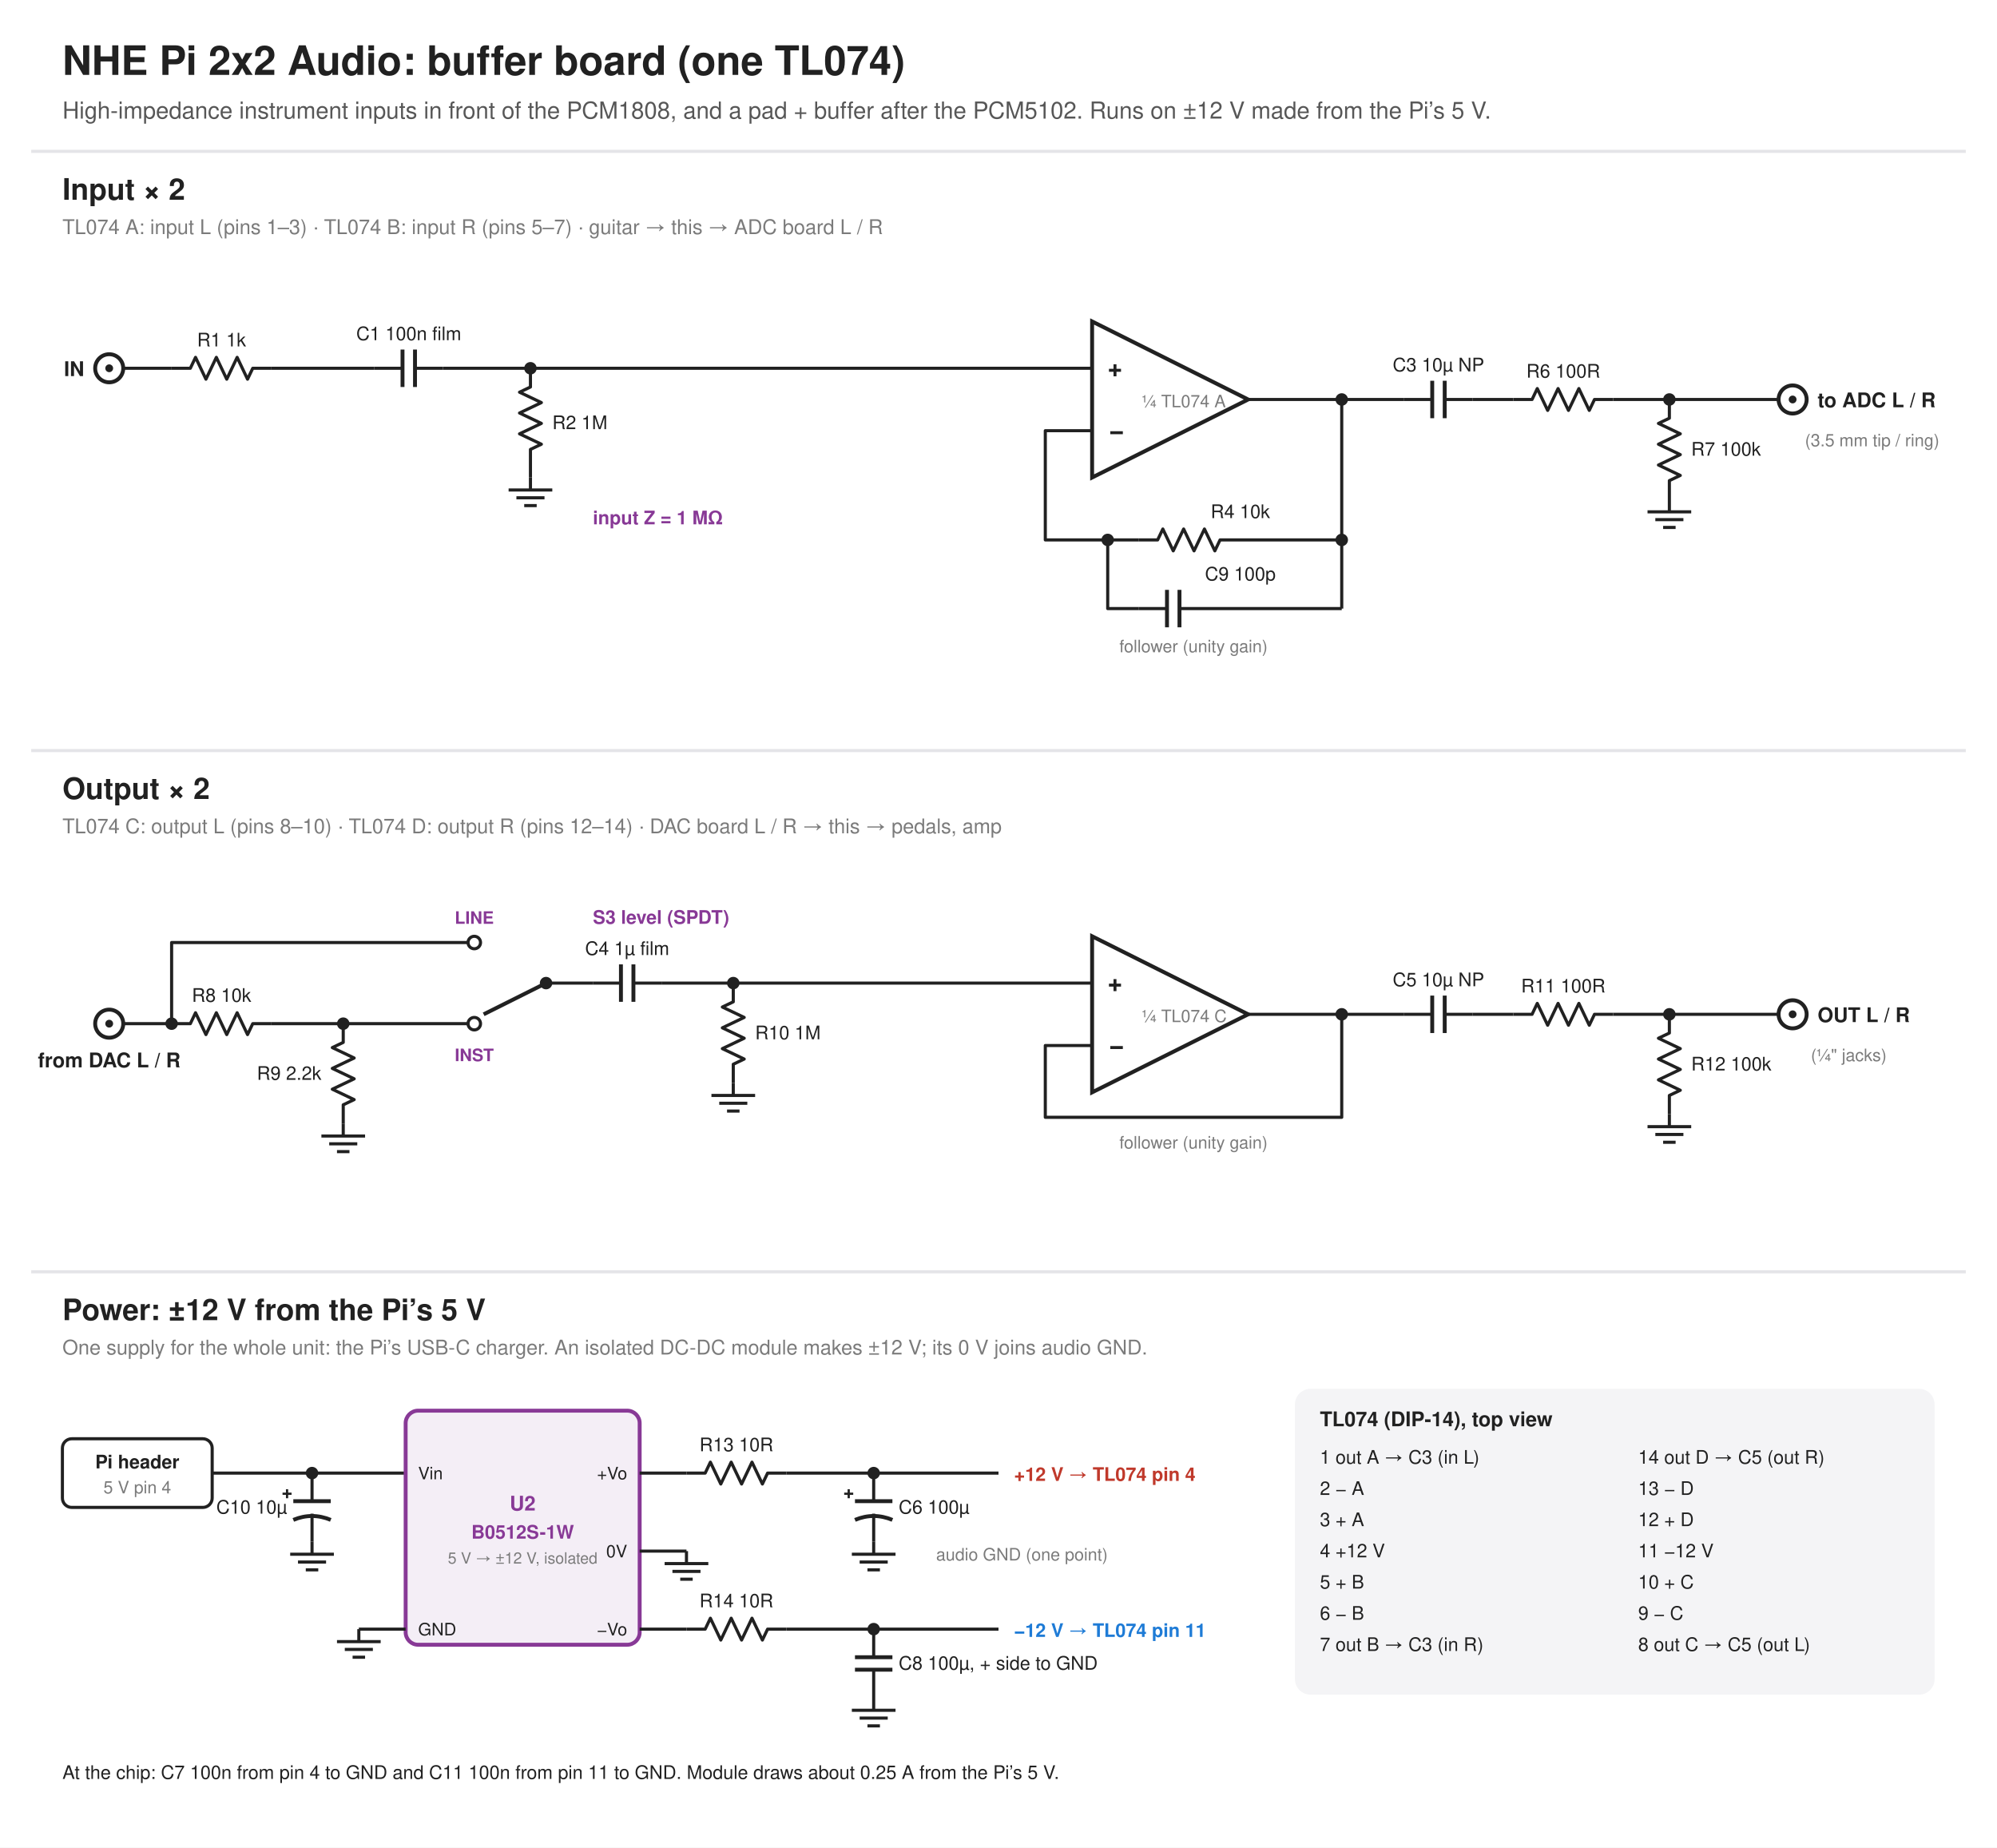
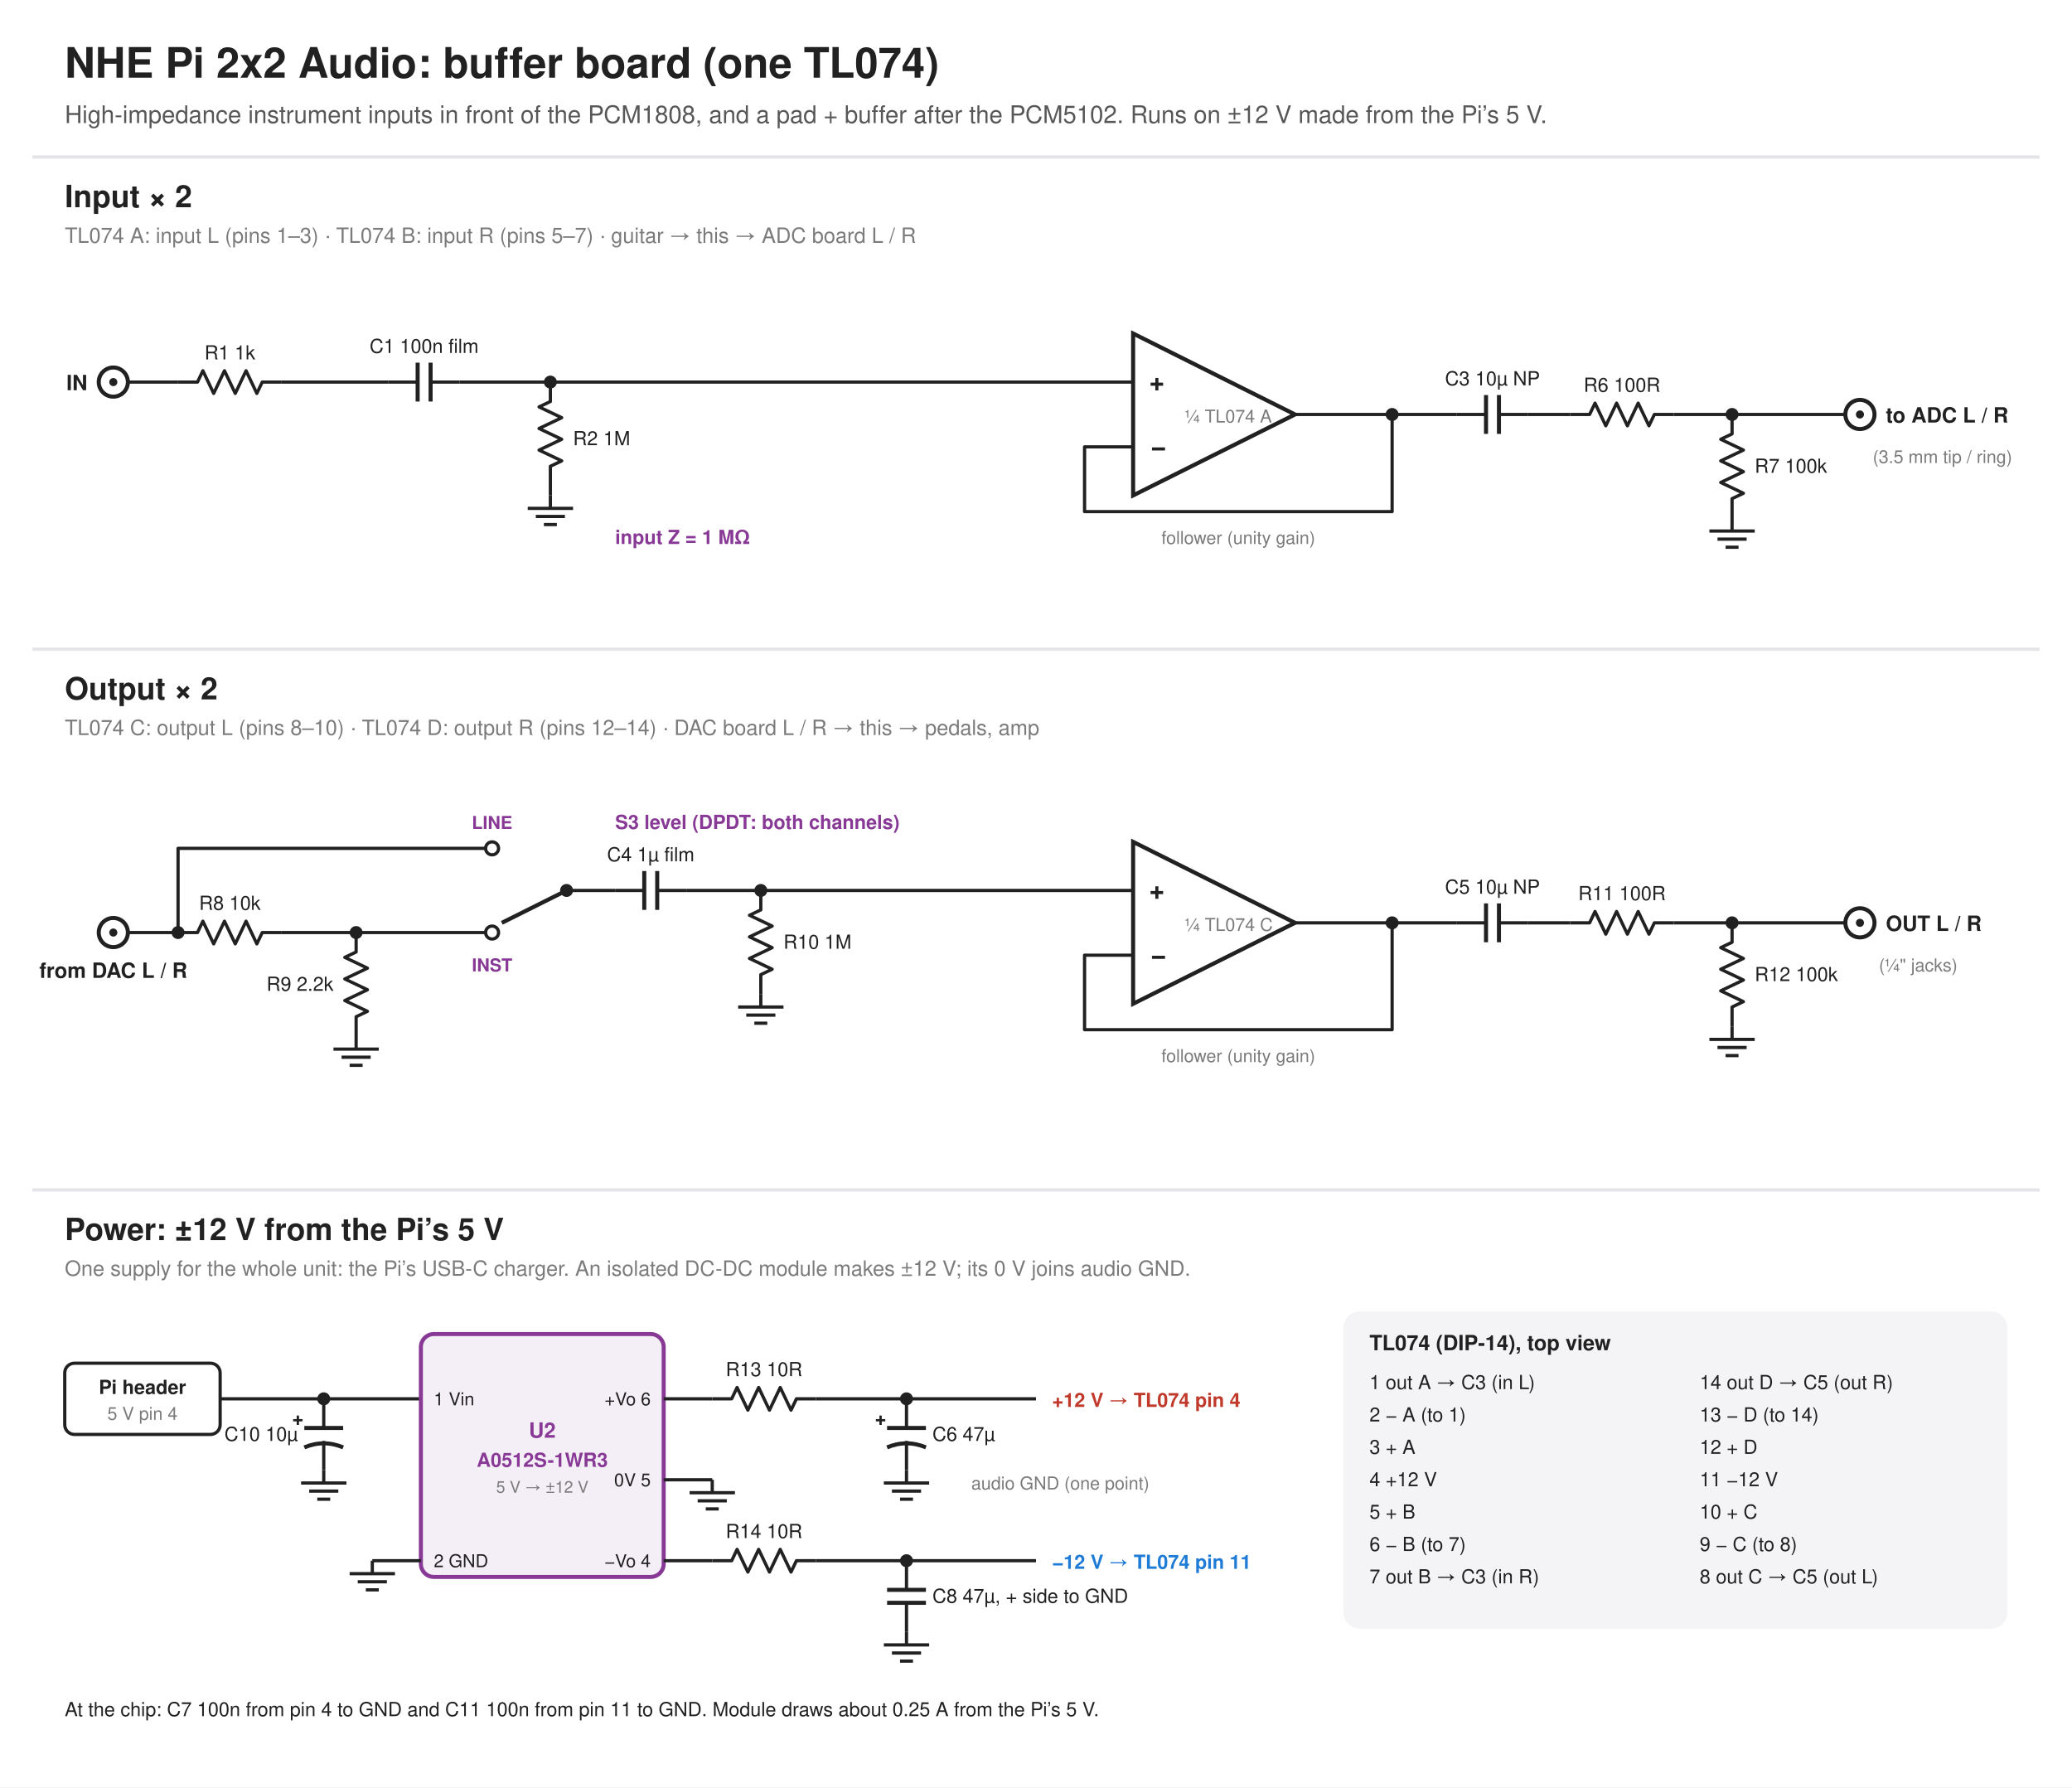
- <svg xmlns="http://www.w3.org/2000/svg" viewBox="0 0 1280 1184" width="1280" height="1184" font-family="Helvetica, Arial, sans-serif">
-   <rect width="1280" height="1184" fill="#ffffff" />
+ <svg xmlns="http://www.w3.org/2000/svg" viewBox="0 0 1280 1104" width="1280" height="1104" font-family="Helvetica, Arial, sans-serif">
+   <rect width="1280" height="1104" fill="#ffffff" />
  <text x="40" y="48" font-size="26" text-anchor="start" fill="#212121" font-weight="700">NHE Pi 2x2 Audio: buffer board (one TL074)</text>
  <text x="40" y="76" font-size="15" text-anchor="start" fill="#575757" font-weight="400">High-impedance instrument inputs in front of the PCM1808, and a pad + buffer after the PCM5102. Runs on ±12 V made from the Pi’s 5 V.</text>
  <rect x="20" y="96" width="1240" height="2" fill="#e4e4e8" />
  <text x="40" y="128" font-size="19" text-anchor="start" fill="#212121" font-weight="700">Input  × 2</text>
  <text x="40" y="150" font-size="13" text-anchor="start" fill="#7b7b7b" font-weight="400">TL074 A: input L (pins 1–3)  ·  TL074 B: input R (pins 5–7)  ·  guitar → this → ADC board L / R</text>
  <circle cx="70" cy="236" r="9" fill="#fff" stroke="#212121" stroke-width="2.5" />
  <circle cx="70" cy="236" r="2.5" fill="#212121" />
  <text x="54" y="241" font-size="13" text-anchor="end" fill="#212121" font-weight="700">IN</text>
  <polyline points="79,236 110,236" fill="none" stroke="#212121" stroke-width="2" stroke-linejoin="round" />
  <polyline points="110,236 122,236 125.333,229 132.0,243 138.667,229 145.333,243 152.0,229 158.667,243 162,236 174,236" fill="none" stroke="#212121" stroke-width="2" stroke-linejoin="round" />
  <text x="142.0" y="222" font-size="12" text-anchor="middle" fill="#212121" font-weight="400">R1  1k</text>
  <polyline points="174,236 240,236" fill="none" stroke="#212121" stroke-width="2" stroke-linejoin="round" />
  <polyline points="240,236 258,236" fill="none" stroke="#212121" stroke-width="2" stroke-linejoin="round" />
  <polyline points="266,236 284,236" fill="none" stroke="#212121" stroke-width="2" stroke-linejoin="round" />
  <line x1="258" y1="224" x2="258" y2="248" stroke="#212121" stroke-width="2.5" />
  <line x1="266" y1="224" x2="266" y2="248" stroke="#212121" stroke-width="2.5" />
  <text x="262.0" y="218" font-size="12" text-anchor="middle" fill="#212121" font-weight="400">C1  100n film</text>
  <polyline points="284,236 340,236" fill="none" stroke="#212121" stroke-width="2" stroke-linejoin="round" />
  <circle cx="340" cy="236" r="4" fill="#212121" />
  <polyline points="340,236 340,248 333,251.333 347,258.0 333,264.667 347,271.333 333,278.0 347,284.667 340,288 340,306" fill="none" stroke="#212121" stroke-width="2" stroke-linejoin="round" />
  <text x="354" y="275.0" font-size="12" text-anchor="start" fill="#212121" font-weight="400">R2  1M</text>
  <polyline points="340,306 340,314" fill="none" stroke="#212121" stroke-width="2" stroke-linejoin="round" />
  <line x1="326" y1="314" x2="354" y2="314" stroke="#212121" stroke-width="2" />
  <line x1="331" y1="319" x2="349" y2="319" stroke="#212121" stroke-width="2" />
  <line x1="336" y1="324" x2="344" y2="324" stroke="#212121" stroke-width="2" />
  <text x="380" y="336" font-size="12" text-anchor="start" fill="#883996" font-weight="700">input Z = 1 MΩ</text>
  <polyline points="340,236 700,236" fill="none" stroke="#212121" stroke-width="2" stroke-linejoin="round" />
  <polygon points="700,206 700,306 800,256" fill="#fff" stroke="#212121" stroke-width="2.5" />
  <text x="710" y="241" font-size="16" text-anchor="start" fill="#212121" font-weight="700">+</text>
  <text x="711" y="281" font-size="16" text-anchor="start" fill="#212121" font-weight="700">−</text>
  <text x="732" y="261" font-size="11" text-anchor="start" fill="#7b7b7b" font-weight="400">¼ TL074 A</text>
  <polyline points="800,256 860,256" fill="none" stroke="#212121" stroke-width="2" stroke-linejoin="round" />
  <circle cx="860" cy="256" r="4" fill="#212121" />
-   <polyline points="860,256 860,346" fill="none" stroke="#212121" stroke-width="2" stroke-linejoin="round" />
-   <circle cx="860" cy="346" r="4" fill="#212121" />
-   <polyline points="730,346 742,346 745.333,339 752.0,353 758.667,339 765.333,353 772.0,339 778.667,353 782,346 860,346" fill="none" stroke="#212121" stroke-width="2" stroke-linejoin="round" />
-   <text x="795.0" y="332" font-size="12" text-anchor="middle" fill="#212121" font-weight="400">R4  10k</text>
-   <polyline points="730,346 670,346 670,276 700,276" fill="none" stroke="#212121" stroke-width="2" stroke-linejoin="round" />
-   <circle cx="710" cy="346" r="4" fill="#212121" />
-   <text x="765" y="418" font-size="11" text-anchor="middle" fill="#7b7b7b" font-weight="400">follower (unity gain)</text>
-   <polyline points="730,390 748,390" fill="none" stroke="#212121" stroke-width="2" stroke-linejoin="round" />
-   <polyline points="756,390 860,390" fill="none" stroke="#212121" stroke-width="2" stroke-linejoin="round" />
-   <line x1="748" y1="378" x2="748" y2="402" stroke="#212121" stroke-width="2.5" />
-   <line x1="756" y1="378" x2="756" y2="402" stroke="#212121" stroke-width="2.5" />
-   <text x="795.0" y="372" font-size="12" text-anchor="middle" fill="#212121" font-weight="400">C9  100p</text>
-   <polyline points="730,390 710,390 710,346" fill="none" stroke="#212121" stroke-width="2" stroke-linejoin="round" />
-   <polyline points="860,390 860,346" fill="none" stroke="#212121" stroke-width="2" stroke-linejoin="round" />
+   <polyline points="860,256 860,316 670,316 670,276 700,276" fill="none" stroke="#212121" stroke-width="2" stroke-linejoin="round" />
+   <text x="765" y="336" font-size="11" text-anchor="middle" fill="#7b7b7b" font-weight="400">follower (unity gain)</text>
  <polyline points="860,256 900,256" fill="none" stroke="#212121" stroke-width="2" stroke-linejoin="round" />
  <polyline points="900,256 918,256" fill="none" stroke="#212121" stroke-width="2" stroke-linejoin="round" />
  <polyline points="926,256 944,256" fill="none" stroke="#212121" stroke-width="2" stroke-linejoin="round" />
  <line x1="918" y1="244" x2="918" y2="268" stroke="#212121" stroke-width="2.5" />
  <line x1="926" y1="244" x2="926" y2="268" stroke="#212121" stroke-width="2.5" />
  <text x="922.0" y="238" font-size="12" text-anchor="middle" fill="#212121" font-weight="400">C3  10µ NP</text>
  <polyline points="944,256 970,256" fill="none" stroke="#212121" stroke-width="2" stroke-linejoin="round" />
  <polyline points="970,256 982,256 985.333,249 992.0,263 998.667,249 1005.333,263 1012.0,249 1018.667,263 1022,256 1034,256" fill="none" stroke="#212121" stroke-width="2" stroke-linejoin="round" />
  <text x="1002.0" y="242" font-size="12" text-anchor="middle" fill="#212121" font-weight="400">R6  100R</text>
  <polyline points="1034,256 1070,256" fill="none" stroke="#212121" stroke-width="2" stroke-linejoin="round" />
  <circle cx="1070" cy="256" r="4" fill="#212121" />
  <polyline points="1070,256 1070,268 1063,271.333 1077,278.0 1063,284.667 1077,291.333 1063,298.0 1077,304.667 1070,308 1070,320" fill="none" stroke="#212121" stroke-width="2" stroke-linejoin="round" />
  <text x="1084" y="292.0" font-size="12" text-anchor="start" fill="#212121" font-weight="400">R7  100k</text>
  <polyline points="1070,320 1070,328" fill="none" stroke="#212121" stroke-width="2" stroke-linejoin="round" />
  <line x1="1056" y1="328" x2="1084" y2="328" stroke="#212121" stroke-width="2" />
  <line x1="1061" y1="333" x2="1079" y2="333" stroke="#212121" stroke-width="2" />
  <line x1="1066" y1="338" x2="1074" y2="338" stroke="#212121" stroke-width="2" />
  <polyline points="1070,256 1140,256" fill="none" stroke="#212121" stroke-width="2" stroke-linejoin="round" />
  <circle cx="1149" cy="256" r="9" fill="#fff" stroke="#212121" stroke-width="2.5" />
  <circle cx="1149" cy="256" r="2.5" fill="#212121" />
  <text x="1165" y="261" font-size="13" text-anchor="start" fill="#212121" font-weight="700">to ADC L / R</text>
  <text x="1200" y="286" font-size="11" text-anchor="middle" fill="#7b7b7b" font-weight="400">(3.5 mm tip / ring)</text>
-   <rect x="20" y="480" width="1240" height="2" fill="#e4e4e8" />
-   <text x="40" y="512" font-size="19" text-anchor="start" fill="#212121" font-weight="700">Output  × 2</text>
-   <text x="40" y="534" font-size="13" text-anchor="start" fill="#7b7b7b" font-weight="400">TL074 C: output L (pins 8–10)  ·  TL074 D: output R (pins 12–14)  ·  DAC board L / R → this → pedals, amp</text>
-   <circle cx="70" cy="656" r="9" fill="#fff" stroke="#212121" stroke-width="2.5" />
-   <circle cx="70" cy="656" r="2.5" fill="#212121" />
-   <text x="70" y="684" font-size="13" text-anchor="middle" fill="#212121" font-weight="700">from DAC L / R</text>
-   <polyline points="79,656 110,656" fill="none" stroke="#212121" stroke-width="2" stroke-linejoin="round" />
-   <circle cx="110" cy="656" r="4" fill="#212121" />
-   <polyline points="110,656 122,656 125.333,649 132.0,663 138.667,649 145.333,663 152.0,649 158.667,663 162,656 174,656" fill="none" stroke="#212121" stroke-width="2" stroke-linejoin="round" />
-   <text x="142.0" y="642" font-size="12" text-anchor="middle" fill="#212121" font-weight="400">R8  10k</text>
-   <polyline points="174,656 220,656" fill="none" stroke="#212121" stroke-width="2" stroke-linejoin="round" />
-   <circle cx="220" cy="656" r="4" fill="#212121" />
-   <polyline points="220,656 220,668 213,671.333 227,678.0 213,684.667 227,691.333 213,698.0 227,704.667 220,708 220,720" fill="none" stroke="#212121" stroke-width="2" stroke-linejoin="round" />
-   <text x="206" y="692.0" font-size="12" text-anchor="end" fill="#212121" font-weight="400">R9  2.2k</text>
-   <polyline points="220,720 220,728" fill="none" stroke="#212121" stroke-width="2" stroke-linejoin="round" />
-   <line x1="206" y1="728" x2="234" y2="728" stroke="#212121" stroke-width="2" />
-   <line x1="211" y1="733" x2="229" y2="733" stroke="#212121" stroke-width="2" />
-   <line x1="216" y1="738" x2="224" y2="738" stroke="#212121" stroke-width="2" />
-   <polyline points="220,656 300,656" fill="none" stroke="#212121" stroke-width="2" stroke-linejoin="round" />
-   <circle cx="304" cy="656" r="4" fill="#fff" stroke="#212121" stroke-width="2" />
-   <polyline points="110,656 110,604 300,604" fill="none" stroke="#212121" stroke-width="2" stroke-linejoin="round" />
-   <circle cx="304" cy="604" r="4" fill="#fff" stroke="#212121" stroke-width="2" />
-   <text x="304" y="680" font-size="11" text-anchor="middle" fill="#883996" font-weight="700">INST</text>
-   <text x="304" y="592" font-size="11" text-anchor="middle" fill="#883996" font-weight="700">LINE</text>
-   <circle cx="350" cy="630" r="4" fill="#212121" />
-   <line x1="350" y1="630" x2="310" y2="650" stroke="#212121" stroke-width="2.5" />
-   <text x="380" y="592" font-size="12" text-anchor="start" fill="#883996" font-weight="700">S3  level (SPDT)</text>
-   <polyline points="350,630 380,630" fill="none" stroke="#212121" stroke-width="2" stroke-linejoin="round" />
-   <polyline points="380,630 398,630" fill="none" stroke="#212121" stroke-width="2" stroke-linejoin="round" />
-   <polyline points="406,630 424,630" fill="none" stroke="#212121" stroke-width="2" stroke-linejoin="round" />
-   <line x1="398" y1="618" x2="398" y2="642" stroke="#212121" stroke-width="2.5" />
-   <line x1="406" y1="618" x2="406" y2="642" stroke="#212121" stroke-width="2.5" />
-   <text x="402.0" y="612" font-size="12" text-anchor="middle" fill="#212121" font-weight="400">C4  1µ film</text>
-   <polyline points="424,630 470,630" fill="none" stroke="#212121" stroke-width="2" stroke-linejoin="round" />
-   <circle cx="470" cy="630" r="4" fill="#212121" />
-   <polyline points="470,630 470,642 463,645.333 477,652.0 463,658.667 477,665.333 463,672.0 477,678.667 470,682 470,694" fill="none" stroke="#212121" stroke-width="2" stroke-linejoin="round" />
-   <text x="484" y="666.0" font-size="12" text-anchor="start" fill="#212121" font-weight="400">R10  1M</text>
-   <polyline points="470,694 470,702" fill="none" stroke="#212121" stroke-width="2" stroke-linejoin="round" />
-   <line x1="456" y1="702" x2="484" y2="702" stroke="#212121" stroke-width="2" />
-   <line x1="461" y1="707" x2="479" y2="707" stroke="#212121" stroke-width="2" />
-   <line x1="466" y1="712" x2="474" y2="712" stroke="#212121" stroke-width="2" />
-   <polyline points="470,630 700,630" fill="none" stroke="#212121" stroke-width="2" stroke-linejoin="round" />
-   <polygon points="700,600 700,700 800,650" fill="#fff" stroke="#212121" stroke-width="2.5" />
-   <text x="710" y="635" font-size="16" text-anchor="start" fill="#212121" font-weight="700">+</text>
-   <text x="711" y="675" font-size="16" text-anchor="start" fill="#212121" font-weight="700">−</text>
-   <text x="732" y="655" font-size="11" text-anchor="start" fill="#7b7b7b" font-weight="400">¼ TL074 C</text>
-   <polyline points="800,650 860,650" fill="none" stroke="#212121" stroke-width="2" stroke-linejoin="round" />
-   <circle cx="860" cy="650" r="4" fill="#212121" />
-   <polyline points="860,650 860,716 670,716 670,670 700,670" fill="none" stroke="#212121" stroke-width="2" stroke-linejoin="round" />
-   <text x="765" y="736" font-size="11" text-anchor="middle" fill="#7b7b7b" font-weight="400">follower (unity gain)</text>
-   <polyline points="860,650 900,650" fill="none" stroke="#212121" stroke-width="2" stroke-linejoin="round" />
-   <polyline points="900,650 918,650" fill="none" stroke="#212121" stroke-width="2" stroke-linejoin="round" />
-   <polyline points="926,650 944,650" fill="none" stroke="#212121" stroke-width="2" stroke-linejoin="round" />
-   <line x1="918" y1="638" x2="918" y2="662" stroke="#212121" stroke-width="2.5" />
-   <line x1="926" y1="638" x2="926" y2="662" stroke="#212121" stroke-width="2.5" />
-   <text x="922.0" y="632" font-size="12" text-anchor="middle" fill="#212121" font-weight="400">C5  10µ NP</text>
-   <polyline points="944,650 970,650" fill="none" stroke="#212121" stroke-width="2" stroke-linejoin="round" />
-   <polyline points="970,650 982,650 985.333,643 992.0,657 998.667,643 1005.333,657 1012.0,643 1018.667,657 1022,650 1034,650" fill="none" stroke="#212121" stroke-width="2" stroke-linejoin="round" />
-   <text x="1002.0" y="636" font-size="12" text-anchor="middle" fill="#212121" font-weight="400">R11  100R</text>
-   <polyline points="1034,650 1070,650" fill="none" stroke="#212121" stroke-width="2" stroke-linejoin="round" />
-   <circle cx="1070" cy="650" r="4" fill="#212121" />
-   <polyline points="1070,650 1070,662 1063,665.333 1077,672.0 1063,678.667 1077,685.333 1063,692.0 1077,698.667 1070,702 1070,714" fill="none" stroke="#212121" stroke-width="2" stroke-linejoin="round" />
-   <text x="1084" y="686.0" font-size="12" text-anchor="start" fill="#212121" font-weight="400">R12  100k</text>
-   <polyline points="1070,714 1070,722" fill="none" stroke="#212121" stroke-width="2" stroke-linejoin="round" />
-   <line x1="1056" y1="722" x2="1084" y2="722" stroke="#212121" stroke-width="2" />
-   <line x1="1061" y1="727" x2="1079" y2="727" stroke="#212121" stroke-width="2" />
-   <line x1="1066" y1="732" x2="1074" y2="732" stroke="#212121" stroke-width="2" />
-   <polyline points="1070,650 1140,650" fill="none" stroke="#212121" stroke-width="2" stroke-linejoin="round" />
-   <circle cx="1149" cy="650" r="9" fill="#fff" stroke="#212121" stroke-width="2.5" />
-   <circle cx="1149" cy="650" r="2.5" fill="#212121" />
-   <text x="1165" y="655" font-size="13" text-anchor="start" fill="#212121" font-weight="700">OUT L / R</text>
-   <text x="1185" y="680" font-size="11" text-anchor="middle" fill="#7b7b7b" font-weight="400">(¼" jacks)</text>
-   <rect x="20" y="814" width="1240" height="2" fill="#e4e4e8" />
-   <text x="40" y="846" font-size="19" text-anchor="start" fill="#212121" font-weight="700">Power: ±12 V from the Pi’s 5 V</text>
-   <text x="40" y="868" font-size="13" text-anchor="start" fill="#7b7b7b" font-weight="400">One supply for the whole unit: the Pi’s USB-C charger. An isolated DC-DC module makes ±12 V; its 0 V joins audio GND.</text>
-   <rect x="40" y="922" width="96" height="44" rx="6" fill="#fff" stroke="#212121" stroke-width="2" />
-   <text x="88" y="941" font-size="12" text-anchor="middle" fill="#212121" font-weight="700">Pi header</text>
-   <text x="88" y="957" font-size="11" text-anchor="middle" fill="#7b7b7b" font-weight="400">5 V pin 4</text>
-   <polyline points="136,944 200,944" fill="none" stroke="#212121" stroke-width="2" stroke-linejoin="round" />
-   <circle cx="200" cy="944" r="4" fill="#212121" />
-   <polyline points="200,944 200,962" fill="none" stroke="#212121" stroke-width="2" stroke-linejoin="round" />
-   <polyline points="200,970 200,988" fill="none" stroke="#212121" stroke-width="2" stroke-linejoin="round" />
-   <line x1="188" y1="962" x2="212" y2="962" stroke="#212121" stroke-width="2.5" />
-   <path d="M188,974 Q200,969 212,974" fill="none" stroke="#212121" stroke-width="2.5" />
-   <text x="184" y="960" font-size="12" text-anchor="middle" fill="#212121" font-weight="700">+</text>
-   <text x="184" y="970.0" font-size="12" text-anchor="end" fill="#212121" font-weight="400">C10  10µ</text>
-   <polyline points="200,988 200,996" fill="none" stroke="#212121" stroke-width="2" stroke-linejoin="round" />
-   <line x1="186" y1="996" x2="214" y2="996" stroke="#212121" stroke-width="2" />
-   <line x1="191" y1="1001" x2="209" y2="1001" stroke="#212121" stroke-width="2" />
-   <line x1="196" y1="1006" x2="204" y2="1006" stroke="#212121" stroke-width="2" />
-   <polyline points="200,944 260,944" fill="none" stroke="#212121" stroke-width="2" stroke-linejoin="round" />
-   <rect x="260" y="904" width="150" height="150" rx="8" fill="#f4eef6" stroke="#883996" stroke-width="2.5" />
-   <text x="335" y="968" font-size="13" text-anchor="middle" fill="#883996" font-weight="700">U2</text>
-   <text x="335" y="986" font-size="12" text-anchor="middle" fill="#883996" font-weight="700">B0512S-1W</text>
-   <text x="335" y="1002" font-size="10" text-anchor="middle" fill="#7b7b7b" font-weight="400">5 V → ±12 V, isolated</text>
-   <text x="268" y="948" font-size="11" text-anchor="start" fill="#212121" font-weight="400">Vin</text>
-   <text x="268" y="1048" font-size="11" text-anchor="start" fill="#212121" font-weight="400">GND</text>
-   <polyline points="260,1044 230,1044" fill="none" stroke="#212121" stroke-width="2" stroke-linejoin="round" />
-   <polyline points="230,1044 230,1052" fill="none" stroke="#212121" stroke-width="2" stroke-linejoin="round" />
-   <line x1="216" y1="1052" x2="244" y2="1052" stroke="#212121" stroke-width="2" />
-   <line x1="221" y1="1057" x2="239" y2="1057" stroke="#212121" stroke-width="2" />
-   <line x1="226" y1="1062" x2="234" y2="1062" stroke="#212121" stroke-width="2" />
-   <text x="402" y="948" font-size="11" text-anchor="end" fill="#212121" font-weight="400">+Vo</text>
-   <text x="402" y="998" font-size="11" text-anchor="end" fill="#212121" font-weight="400">0V</text>
-   <text x="402" y="1048" font-size="11" text-anchor="end" fill="#212121" font-weight="400">−Vo</text>
-   <polyline points="410,944 440,944" fill="none" stroke="#212121" stroke-width="2" stroke-linejoin="round" />
-   <polyline points="440,944 452,944 455.333,937 462.0,951 468.667,937 475.333,951 482.0,937 488.667,951 492,944 504,944" fill="none" stroke="#212121" stroke-width="2" stroke-linejoin="round" />
-   <text x="472.0" y="930" font-size="12" text-anchor="middle" fill="#212121" font-weight="400">R13  10R</text>
-   <polyline points="504,944 560,944" fill="none" stroke="#212121" stroke-width="2" stroke-linejoin="round" />
-   <circle cx="560" cy="944" r="4" fill="#212121" />
-   <polyline points="560,944 560,962" fill="none" stroke="#212121" stroke-width="2" stroke-linejoin="round" />
-   <polyline points="560,970 560,988" fill="none" stroke="#212121" stroke-width="2" stroke-linejoin="round" />
-   <line x1="548" y1="962" x2="572" y2="962" stroke="#212121" stroke-width="2.5" />
-   <path d="M548,974 Q560,969 572,974" fill="none" stroke="#212121" stroke-width="2.5" />
-   <text x="544" y="960" font-size="12" text-anchor="middle" fill="#212121" font-weight="700">+</text>
-   <text x="576" y="970.0" font-size="12" text-anchor="start" fill="#212121" font-weight="400">C6  100µ</text>
-   <polyline points="560,988 560,996" fill="none" stroke="#212121" stroke-width="2" stroke-linejoin="round" />
-   <line x1="546" y1="996" x2="574" y2="996" stroke="#212121" stroke-width="2" />
-   <line x1="551" y1="1001" x2="569" y2="1001" stroke="#212121" stroke-width="2" />
-   <line x1="556" y1="1006" x2="564" y2="1006" stroke="#212121" stroke-width="2" />
-   <polyline points="560,944 640,944" fill="none" stroke="#212121" stroke-width="2" stroke-linejoin="round" />
-   <text x="650" y="949" font-size="12" text-anchor="start" fill="#c0392b" font-weight="700">+12 V → TL074 pin 4</text>
-   <polyline points="410,994 440,994" fill="none" stroke="#212121" stroke-width="2" stroke-linejoin="round" />
-   <polyline points="440,994 440,1002" fill="none" stroke="#212121" stroke-width="2" stroke-linejoin="round" />
-   <line x1="426" y1="1002" x2="454" y2="1002" stroke="#212121" stroke-width="2" />
-   <line x1="431" y1="1007" x2="449" y2="1007" stroke="#212121" stroke-width="2" />
-   <line x1="436" y1="1012" x2="444" y2="1012" stroke="#212121" stroke-width="2" />
-   <text x="600" y="1000" font-size="11" text-anchor="start" fill="#7b7b7b" font-weight="400">audio GND (one point)</text>
-   <polyline points="410,1044 440,1044" fill="none" stroke="#212121" stroke-width="2" stroke-linejoin="round" />
-   <polyline points="440,1044 452,1044 455.333,1037 462.0,1051 468.667,1037 475.333,1051 482.0,1037 488.667,1051 492,1044 504,1044" fill="none" stroke="#212121" stroke-width="2" stroke-linejoin="round" />
-   <text x="472.0" y="1030" font-size="12" text-anchor="middle" fill="#212121" font-weight="400">R14  10R</text>
-   <polyline points="504,1044 560,1044" fill="none" stroke="#212121" stroke-width="2" stroke-linejoin="round" />
-   <circle cx="560" cy="1044" r="4" fill="#212121" />
-   <polyline points="560,1044 560,1062" fill="none" stroke="#212121" stroke-width="2" stroke-linejoin="round" />
-   <polyline points="560,1070 560,1088" fill="none" stroke="#212121" stroke-width="2" stroke-linejoin="round" />
-   <line x1="548" y1="1062" x2="572" y2="1062" stroke="#212121" stroke-width="2.5" />
-   <line x1="548" y1="1070" x2="572" y2="1070" stroke="#212121" stroke-width="2.5" />
-   <text x="576" y="1070.0" font-size="12" text-anchor="start" fill="#212121" font-weight="400">C8  100µ, + side to GND</text>
-   <polyline points="560,1088 560,1096" fill="none" stroke="#212121" stroke-width="2" stroke-linejoin="round" />
-   <line x1="546" y1="1096" x2="574" y2="1096" stroke="#212121" stroke-width="2" />
-   <line x1="551" y1="1101" x2="569" y2="1101" stroke="#212121" stroke-width="2" />
-   <line x1="556" y1="1106" x2="564" y2="1106" stroke="#212121" stroke-width="2" />
-   <polyline points="560,1044 640,1044" fill="none" stroke="#212121" stroke-width="2" stroke-linejoin="round" />
-   <text x="650" y="1049" font-size="12" text-anchor="start" fill="#1e7bd6" font-weight="700">−12 V → TL074 pin 11</text>
-   <text x="40" y="1140" font-size="12" text-anchor="start" fill="#212121" font-weight="400">At the chip: C7 100n from pin 4 to GND and C11 100n from pin 11 to GND.  Module draws about 0.25 A from the Pi’s 5 V.</text>
-   <rect x="830" y="890" width="410" height="196" rx="10" fill="#f4f4f6" />
-   <text x="846" y="914" font-size="13" text-anchor="start" fill="#212121" font-weight="700">TL074 (DIP-14), top view</text>
-   <text x="846" y="938" font-size="12" text-anchor="start" fill="#212121" font-weight="400">1  out A → C3 (in L)</text>
-   <text x="846" y="958" font-size="12" text-anchor="start" fill="#212121" font-weight="400">2  − A</text>
-   <text x="846" y="978" font-size="12" text-anchor="start" fill="#212121" font-weight="400">3  + A</text>
-   <text x="846" y="998" font-size="12" text-anchor="start" fill="#212121" font-weight="400">4  +12 V</text>
-   <text x="846" y="1018" font-size="12" text-anchor="start" fill="#212121" font-weight="400">5  + B</text>
-   <text x="846" y="1038" font-size="12" text-anchor="start" fill="#212121" font-weight="400">6  − B</text>
-   <text x="846" y="1058" font-size="12" text-anchor="start" fill="#212121" font-weight="400">7  out B → C3 (in R)</text>
-   <text x="1050" y="938" font-size="12" text-anchor="start" fill="#212121" font-weight="400">14  out D → C5 (out R)</text>
-   <text x="1050" y="958" font-size="12" text-anchor="start" fill="#212121" font-weight="400">13  − D</text>
-   <text x="1050" y="978" font-size="12" text-anchor="start" fill="#212121" font-weight="400">12  + D</text>
-   <text x="1050" y="998" font-size="12" text-anchor="start" fill="#212121" font-weight="400">11  −12 V</text>
-   <text x="1050" y="1018" font-size="12" text-anchor="start" fill="#212121" font-weight="400">10  + C</text>
-   <text x="1050" y="1038" font-size="12" text-anchor="start" fill="#212121" font-weight="400">9  − C</text>
-   <text x="1050" y="1058" font-size="12" text-anchor="start" fill="#212121" font-weight="400">8  out C → C5 (out L)</text>
+   <rect x="20" y="400" width="1240" height="2" fill="#e4e4e8" />
+   <text x="40" y="432" font-size="19" text-anchor="start" fill="#212121" font-weight="700">Output  × 2</text>
+   <text x="40" y="454" font-size="13" text-anchor="start" fill="#7b7b7b" font-weight="400">TL074 C: output L (pins 8–10)  ·  TL074 D: output R (pins 12–14)  ·  DAC board L / R → this → pedals, amp</text>
+   <circle cx="70" cy="576" r="9" fill="#fff" stroke="#212121" stroke-width="2.5" />
+   <circle cx="70" cy="576" r="2.5" fill="#212121" />
+   <text x="70" y="604" font-size="13" text-anchor="middle" fill="#212121" font-weight="700">from DAC L / R</text>
+   <polyline points="79,576 110,576" fill="none" stroke="#212121" stroke-width="2" stroke-linejoin="round" />
+   <circle cx="110" cy="576" r="4" fill="#212121" />
+   <polyline points="110,576 122,576 125.333,569 132.0,583 138.667,569 145.333,583 152.0,569 158.667,583 162,576 174,576" fill="none" stroke="#212121" stroke-width="2" stroke-linejoin="round" />
+   <text x="142.0" y="562" font-size="12" text-anchor="middle" fill="#212121" font-weight="400">R8  10k</text>
+   <polyline points="174,576 220,576" fill="none" stroke="#212121" stroke-width="2" stroke-linejoin="round" />
+   <circle cx="220" cy="576" r="4" fill="#212121" />
+   <polyline points="220,576 220,588 213,591.333 227,598.0 213,604.667 227,611.333 213,618.0 227,624.667 220,628 220,640" fill="none" stroke="#212121" stroke-width="2" stroke-linejoin="round" />
+   <text x="206" y="612.0" font-size="12" text-anchor="end" fill="#212121" font-weight="400">R9  2.2k</text>
+   <polyline points="220,640 220,648" fill="none" stroke="#212121" stroke-width="2" stroke-linejoin="round" />
+   <line x1="206" y1="648" x2="234" y2="648" stroke="#212121" stroke-width="2" />
+   <line x1="211" y1="653" x2="229" y2="653" stroke="#212121" stroke-width="2" />
+   <line x1="216" y1="658" x2="224" y2="658" stroke="#212121" stroke-width="2" />
+   <polyline points="220,576 300,576" fill="none" stroke="#212121" stroke-width="2" stroke-linejoin="round" />
+   <circle cx="304" cy="576" r="4" fill="#fff" stroke="#212121" stroke-width="2" />
+   <polyline points="110,576 110,524 300,524" fill="none" stroke="#212121" stroke-width="2" stroke-linejoin="round" />
+   <circle cx="304" cy="524" r="4" fill="#fff" stroke="#212121" stroke-width="2" />
+   <text x="304" y="600" font-size="11" text-anchor="middle" fill="#883996" font-weight="700">INST</text>
+   <text x="304" y="512" font-size="11" text-anchor="middle" fill="#883996" font-weight="700">LINE</text>
+   <circle cx="350" cy="550" r="4" fill="#212121" />
+   <line x1="350" y1="550" x2="310" y2="570" stroke="#212121" stroke-width="2.5" />
+   <text x="380" y="512" font-size="12" text-anchor="start" fill="#883996" font-weight="700">S3  level (DPDT: both channels)</text>
+   <polyline points="350,550 380,550" fill="none" stroke="#212121" stroke-width="2" stroke-linejoin="round" />
+   <polyline points="380,550 398,550" fill="none" stroke="#212121" stroke-width="2" stroke-linejoin="round" />
+   <polyline points="406,550 424,550" fill="none" stroke="#212121" stroke-width="2" stroke-linejoin="round" />
+   <line x1="398" y1="538" x2="398" y2="562" stroke="#212121" stroke-width="2.5" />
+   <line x1="406" y1="538" x2="406" y2="562" stroke="#212121" stroke-width="2.5" />
+   <text x="402.0" y="532" font-size="12" text-anchor="middle" fill="#212121" font-weight="400">C4  1µ film</text>
+   <polyline points="424,550 470,550" fill="none" stroke="#212121" stroke-width="2" stroke-linejoin="round" />
+   <circle cx="470" cy="550" r="4" fill="#212121" />
+   <polyline points="470,550 470,562 463,565.333 477,572.0 463,578.667 477,585.333 463,592.0 477,598.667 470,602 470,614" fill="none" stroke="#212121" stroke-width="2" stroke-linejoin="round" />
+   <text x="484" y="586.0" font-size="12" text-anchor="start" fill="#212121" font-weight="400">R10  1M</text>
+   <polyline points="470,614 470,622" fill="none" stroke="#212121" stroke-width="2" stroke-linejoin="round" />
+   <line x1="456" y1="622" x2="484" y2="622" stroke="#212121" stroke-width="2" />
+   <line x1="461" y1="627" x2="479" y2="627" stroke="#212121" stroke-width="2" />
+   <line x1="466" y1="632" x2="474" y2="632" stroke="#212121" stroke-width="2" />
+   <polyline points="470,550 700,550" fill="none" stroke="#212121" stroke-width="2" stroke-linejoin="round" />
+   <polygon points="700,520 700,620 800,570" fill="#fff" stroke="#212121" stroke-width="2.5" />
+   <text x="710" y="555" font-size="16" text-anchor="start" fill="#212121" font-weight="700">+</text>
+   <text x="711" y="595" font-size="16" text-anchor="start" fill="#212121" font-weight="700">−</text>
+   <text x="732" y="575" font-size="11" text-anchor="start" fill="#7b7b7b" font-weight="400">¼ TL074 C</text>
+   <polyline points="800,570 860,570" fill="none" stroke="#212121" stroke-width="2" stroke-linejoin="round" />
+   <circle cx="860" cy="570" r="4" fill="#212121" />
+   <polyline points="860,570 860,636 670,636 670,590 700,590" fill="none" stroke="#212121" stroke-width="2" stroke-linejoin="round" />
+   <text x="765" y="656" font-size="11" text-anchor="middle" fill="#7b7b7b" font-weight="400">follower (unity gain)</text>
+   <polyline points="860,570 900,570" fill="none" stroke="#212121" stroke-width="2" stroke-linejoin="round" />
+   <polyline points="900,570 918,570" fill="none" stroke="#212121" stroke-width="2" stroke-linejoin="round" />
+   <polyline points="926,570 944,570" fill="none" stroke="#212121" stroke-width="2" stroke-linejoin="round" />
+   <line x1="918" y1="558" x2="918" y2="582" stroke="#212121" stroke-width="2.5" />
+   <line x1="926" y1="558" x2="926" y2="582" stroke="#212121" stroke-width="2.5" />
+   <text x="922.0" y="552" font-size="12" text-anchor="middle" fill="#212121" font-weight="400">C5  10µ NP</text>
+   <polyline points="944,570 970,570" fill="none" stroke="#212121" stroke-width="2" stroke-linejoin="round" />
+   <polyline points="970,570 982,570 985.333,563 992.0,577 998.667,563 1005.333,577 1012.0,563 1018.667,577 1022,570 1034,570" fill="none" stroke="#212121" stroke-width="2" stroke-linejoin="round" />
+   <text x="1002.0" y="556" font-size="12" text-anchor="middle" fill="#212121" font-weight="400">R11  100R</text>
+   <polyline points="1034,570 1070,570" fill="none" stroke="#212121" stroke-width="2" stroke-linejoin="round" />
+   <circle cx="1070" cy="570" r="4" fill="#212121" />
+   <polyline points="1070,570 1070,582 1063,585.333 1077,592.0 1063,598.667 1077,605.333 1063,612.0 1077,618.667 1070,622 1070,634" fill="none" stroke="#212121" stroke-width="2" stroke-linejoin="round" />
+   <text x="1084" y="606.0" font-size="12" text-anchor="start" fill="#212121" font-weight="400">R12  100k</text>
+   <polyline points="1070,634 1070,642" fill="none" stroke="#212121" stroke-width="2" stroke-linejoin="round" />
+   <line x1="1056" y1="642" x2="1084" y2="642" stroke="#212121" stroke-width="2" />
+   <line x1="1061" y1="647" x2="1079" y2="647" stroke="#212121" stroke-width="2" />
+   <line x1="1066" y1="652" x2="1074" y2="652" stroke="#212121" stroke-width="2" />
+   <polyline points="1070,570 1140,570" fill="none" stroke="#212121" stroke-width="2" stroke-linejoin="round" />
+   <circle cx="1149" cy="570" r="9" fill="#fff" stroke="#212121" stroke-width="2.5" />
+   <circle cx="1149" cy="570" r="2.5" fill="#212121" />
+   <text x="1165" y="575" font-size="13" text-anchor="start" fill="#212121" font-weight="700">OUT L / R</text>
+   <text x="1185" y="600" font-size="11" text-anchor="middle" fill="#7b7b7b" font-weight="400">(¼" jacks)</text>
+   <rect x="20" y="734" width="1240" height="2" fill="#e4e4e8" />
+   <text x="40" y="766" font-size="19" text-anchor="start" fill="#212121" font-weight="700">Power: ±12 V from the Pi’s 5 V</text>
+   <text x="40" y="788" font-size="13" text-anchor="start" fill="#7b7b7b" font-weight="400">One supply for the whole unit: the Pi’s USB-C charger. An isolated DC-DC module makes ±12 V; its 0 V joins audio GND.</text>
+   <rect x="40" y="842" width="96" height="44" rx="6" fill="#fff" stroke="#212121" stroke-width="2" />
+   <text x="88" y="861" font-size="12" text-anchor="middle" fill="#212121" font-weight="700">Pi header</text>
+   <text x="88" y="877" font-size="11" text-anchor="middle" fill="#7b7b7b" font-weight="400">5 V pin 4</text>
+   <polyline points="136,864 200,864" fill="none" stroke="#212121" stroke-width="2" stroke-linejoin="round" />
+   <circle cx="200" cy="864" r="4" fill="#212121" />
+   <polyline points="200,864 200,882" fill="none" stroke="#212121" stroke-width="2" stroke-linejoin="round" />
+   <polyline points="200,890 200,908" fill="none" stroke="#212121" stroke-width="2" stroke-linejoin="round" />
+   <line x1="188" y1="882" x2="212" y2="882" stroke="#212121" stroke-width="2.5" />
+   <path d="M188,894 Q200,889 212,894" fill="none" stroke="#212121" stroke-width="2.5" />
+   <text x="184" y="880" font-size="12" text-anchor="middle" fill="#212121" font-weight="700">+</text>
+   <text x="184" y="890.0" font-size="12" text-anchor="end" fill="#212121" font-weight="400">C10  10µ</text>
+   <polyline points="200,908 200,916" fill="none" stroke="#212121" stroke-width="2" stroke-linejoin="round" />
+   <line x1="186" y1="916" x2="214" y2="916" stroke="#212121" stroke-width="2" />
+   <line x1="191" y1="921" x2="209" y2="921" stroke="#212121" stroke-width="2" />
+   <line x1="196" y1="926" x2="204" y2="926" stroke="#212121" stroke-width="2" />
+   <polyline points="200,864 260,864" fill="none" stroke="#212121" stroke-width="2" stroke-linejoin="round" />
+   <rect x="260" y="824" width="150" height="150" rx="8" fill="#f4eef6" stroke="#883996" stroke-width="2.5" />
+   <text x="335" y="888" font-size="13" text-anchor="middle" fill="#883996" font-weight="700">U2</text>
+   <text x="335" y="906" font-size="12" text-anchor="middle" fill="#883996" font-weight="700">A0512S-1WR3</text>
+   <text x="335" y="922" font-size="10" text-anchor="middle" fill="#7b7b7b" font-weight="400">5 V → ±12 V</text>
+   <text x="268" y="868" font-size="11" text-anchor="start" fill="#212121" font-weight="400">1 Vin</text>
+   <text x="268" y="968" font-size="11" text-anchor="start" fill="#212121" font-weight="400">2 GND</text>
+   <polyline points="260,964 230,964" fill="none" stroke="#212121" stroke-width="2" stroke-linejoin="round" />
+   <polyline points="230,964 230,972" fill="none" stroke="#212121" stroke-width="2" stroke-linejoin="round" />
+   <line x1="216" y1="972" x2="244" y2="972" stroke="#212121" stroke-width="2" />
+   <line x1="221" y1="977" x2="239" y2="977" stroke="#212121" stroke-width="2" />
+   <line x1="226" y1="982" x2="234" y2="982" stroke="#212121" stroke-width="2" />
+   <text x="402" y="868" font-size="11" text-anchor="end" fill="#212121" font-weight="400">+Vo 6</text>
+   <text x="402" y="918" font-size="11" text-anchor="end" fill="#212121" font-weight="400">0V 5</text>
+   <text x="402" y="968" font-size="11" text-anchor="end" fill="#212121" font-weight="400">−Vo 4</text>
+   <polyline points="410,864 440,864" fill="none" stroke="#212121" stroke-width="2" stroke-linejoin="round" />
+   <polyline points="440,864 452,864 455.333,857 462.0,871 468.667,857 475.333,871 482.0,857 488.667,871 492,864 504,864" fill="none" stroke="#212121" stroke-width="2" stroke-linejoin="round" />
+   <text x="472.0" y="850" font-size="12" text-anchor="middle" fill="#212121" font-weight="400">R13  10R</text>
+   <polyline points="504,864 560,864" fill="none" stroke="#212121" stroke-width="2" stroke-linejoin="round" />
+   <circle cx="560" cy="864" r="4" fill="#212121" />
+   <polyline points="560,864 560,882" fill="none" stroke="#212121" stroke-width="2" stroke-linejoin="round" />
+   <polyline points="560,890 560,908" fill="none" stroke="#212121" stroke-width="2" stroke-linejoin="round" />
+   <line x1="548" y1="882" x2="572" y2="882" stroke="#212121" stroke-width="2.5" />
+   <path d="M548,894 Q560,889 572,894" fill="none" stroke="#212121" stroke-width="2.5" />
+   <text x="544" y="880" font-size="12" text-anchor="middle" fill="#212121" font-weight="700">+</text>
+   <text x="576" y="890.0" font-size="12" text-anchor="start" fill="#212121" font-weight="400">C6  47µ</text>
+   <polyline points="560,908 560,916" fill="none" stroke="#212121" stroke-width="2" stroke-linejoin="round" />
+   <line x1="546" y1="916" x2="574" y2="916" stroke="#212121" stroke-width="2" />
+   <line x1="551" y1="921" x2="569" y2="921" stroke="#212121" stroke-width="2" />
+   <line x1="556" y1="926" x2="564" y2="926" stroke="#212121" stroke-width="2" />
+   <polyline points="560,864 640,864" fill="none" stroke="#212121" stroke-width="2" stroke-linejoin="round" />
+   <text x="650" y="869" font-size="12" text-anchor="start" fill="#c0392b" font-weight="700">+12 V → TL074 pin 4</text>
+   <polyline points="410,914 440,914" fill="none" stroke="#212121" stroke-width="2" stroke-linejoin="round" />
+   <polyline points="440,914 440,922" fill="none" stroke="#212121" stroke-width="2" stroke-linejoin="round" />
+   <line x1="426" y1="922" x2="454" y2="922" stroke="#212121" stroke-width="2" />
+   <line x1="431" y1="927" x2="449" y2="927" stroke="#212121" stroke-width="2" />
+   <line x1="436" y1="932" x2="444" y2="932" stroke="#212121" stroke-width="2" />
+   <text x="600" y="920" font-size="11" text-anchor="start" fill="#7b7b7b" font-weight="400">audio GND (one point)</text>
+   <polyline points="410,964 440,964" fill="none" stroke="#212121" stroke-width="2" stroke-linejoin="round" />
+   <polyline points="440,964 452,964 455.333,957 462.0,971 468.667,957 475.333,971 482.0,957 488.667,971 492,964 504,964" fill="none" stroke="#212121" stroke-width="2" stroke-linejoin="round" />
+   <text x="472.0" y="950" font-size="12" text-anchor="middle" fill="#212121" font-weight="400">R14  10R</text>
+   <polyline points="504,964 560,964" fill="none" stroke="#212121" stroke-width="2" stroke-linejoin="round" />
+   <circle cx="560" cy="964" r="4" fill="#212121" />
+   <polyline points="560,964 560,982" fill="none" stroke="#212121" stroke-width="2" stroke-linejoin="round" />
+   <polyline points="560,990 560,1008" fill="none" stroke="#212121" stroke-width="2" stroke-linejoin="round" />
+   <line x1="548" y1="982" x2="572" y2="982" stroke="#212121" stroke-width="2.5" />
+   <line x1="548" y1="990" x2="572" y2="990" stroke="#212121" stroke-width="2.5" />
+   <text x="576" y="990.0" font-size="12" text-anchor="start" fill="#212121" font-weight="400">C8  47µ, + side to GND</text>
+   <polyline points="560,1008 560,1016" fill="none" stroke="#212121" stroke-width="2" stroke-linejoin="round" />
+   <line x1="546" y1="1016" x2="574" y2="1016" stroke="#212121" stroke-width="2" />
+   <line x1="551" y1="1021" x2="569" y2="1021" stroke="#212121" stroke-width="2" />
+   <line x1="556" y1="1026" x2="564" y2="1026" stroke="#212121" stroke-width="2" />
+   <polyline points="560,964 640,964" fill="none" stroke="#212121" stroke-width="2" stroke-linejoin="round" />
+   <text x="650" y="969" font-size="12" text-anchor="start" fill="#1e7bd6" font-weight="700">−12 V → TL074 pin 11</text>
+   <text x="40" y="1060" font-size="12" text-anchor="start" fill="#212121" font-weight="400">At the chip: C7 100n from pin 4 to GND and C11 100n from pin 11 to GND.  Module draws about 0.25 A from the Pi’s 5 V.</text>
+   <rect x="830" y="810" width="410" height="196" rx="10" fill="#f4f4f6" />
+   <text x="846" y="834" font-size="13" text-anchor="start" fill="#212121" font-weight="700">TL074 (DIP-14), top view</text>
+   <text x="846" y="858" font-size="12" text-anchor="start" fill="#212121" font-weight="400">1  out A → C3 (in L)</text>
+   <text x="846" y="878" font-size="12" text-anchor="start" fill="#212121" font-weight="400">2  − A (to 1)</text>
+   <text x="846" y="898" font-size="12" text-anchor="start" fill="#212121" font-weight="400">3  + A</text>
+   <text x="846" y="918" font-size="12" text-anchor="start" fill="#212121" font-weight="400">4  +12 V</text>
+   <text x="846" y="938" font-size="12" text-anchor="start" fill="#212121" font-weight="400">5  + B</text>
+   <text x="846" y="958" font-size="12" text-anchor="start" fill="#212121" font-weight="400">6  − B (to 7)</text>
+   <text x="846" y="978" font-size="12" text-anchor="start" fill="#212121" font-weight="400">7  out B → C3 (in R)</text>
+   <text x="1050" y="858" font-size="12" text-anchor="start" fill="#212121" font-weight="400">14  out D → C5 (out R)</text>
+   <text x="1050" y="878" font-size="12" text-anchor="start" fill="#212121" font-weight="400">13  − D (to 14)</text>
+   <text x="1050" y="898" font-size="12" text-anchor="start" fill="#212121" font-weight="400">12  + D</text>
+   <text x="1050" y="918" font-size="12" text-anchor="start" fill="#212121" font-weight="400">11  −12 V</text>
+   <text x="1050" y="938" font-size="12" text-anchor="start" fill="#212121" font-weight="400">10  + C</text>
+   <text x="1050" y="958" font-size="12" text-anchor="start" fill="#212121" font-weight="400">9  − C (to 8)</text>
+   <text x="1050" y="978" font-size="12" text-anchor="start" fill="#212121" font-weight="400">8  out C → C5 (out L)</text>
</svg>
